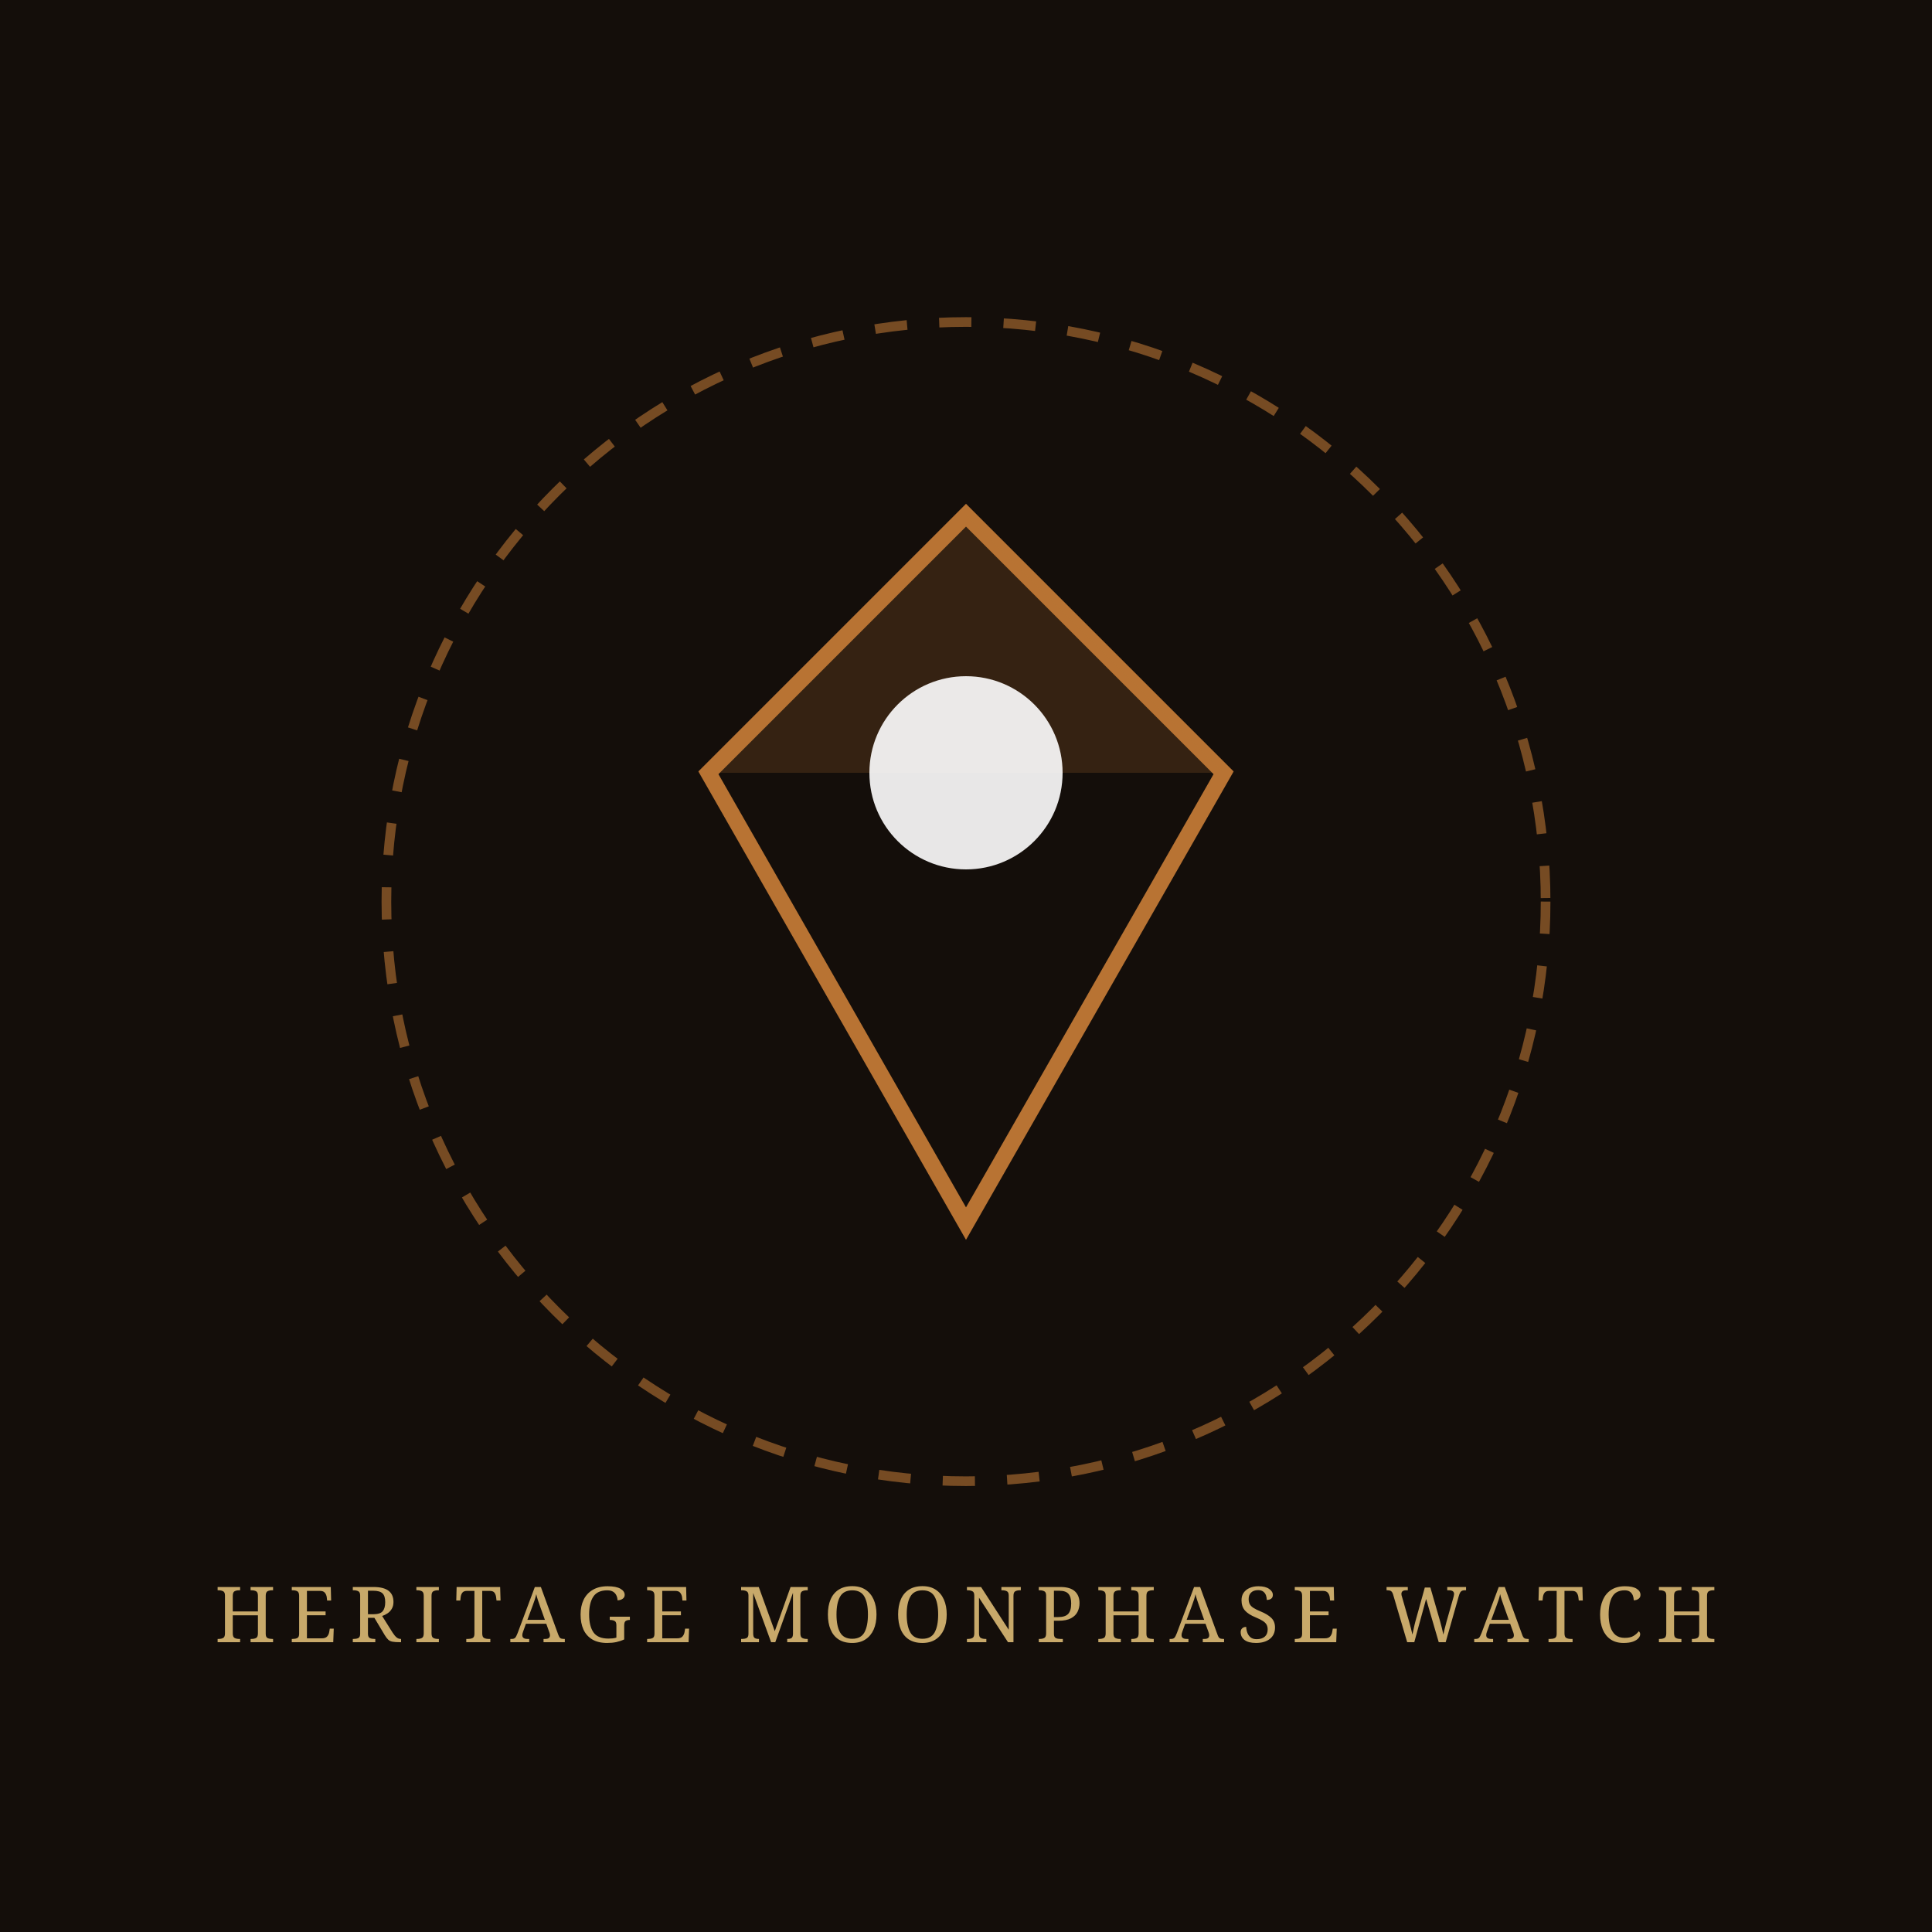
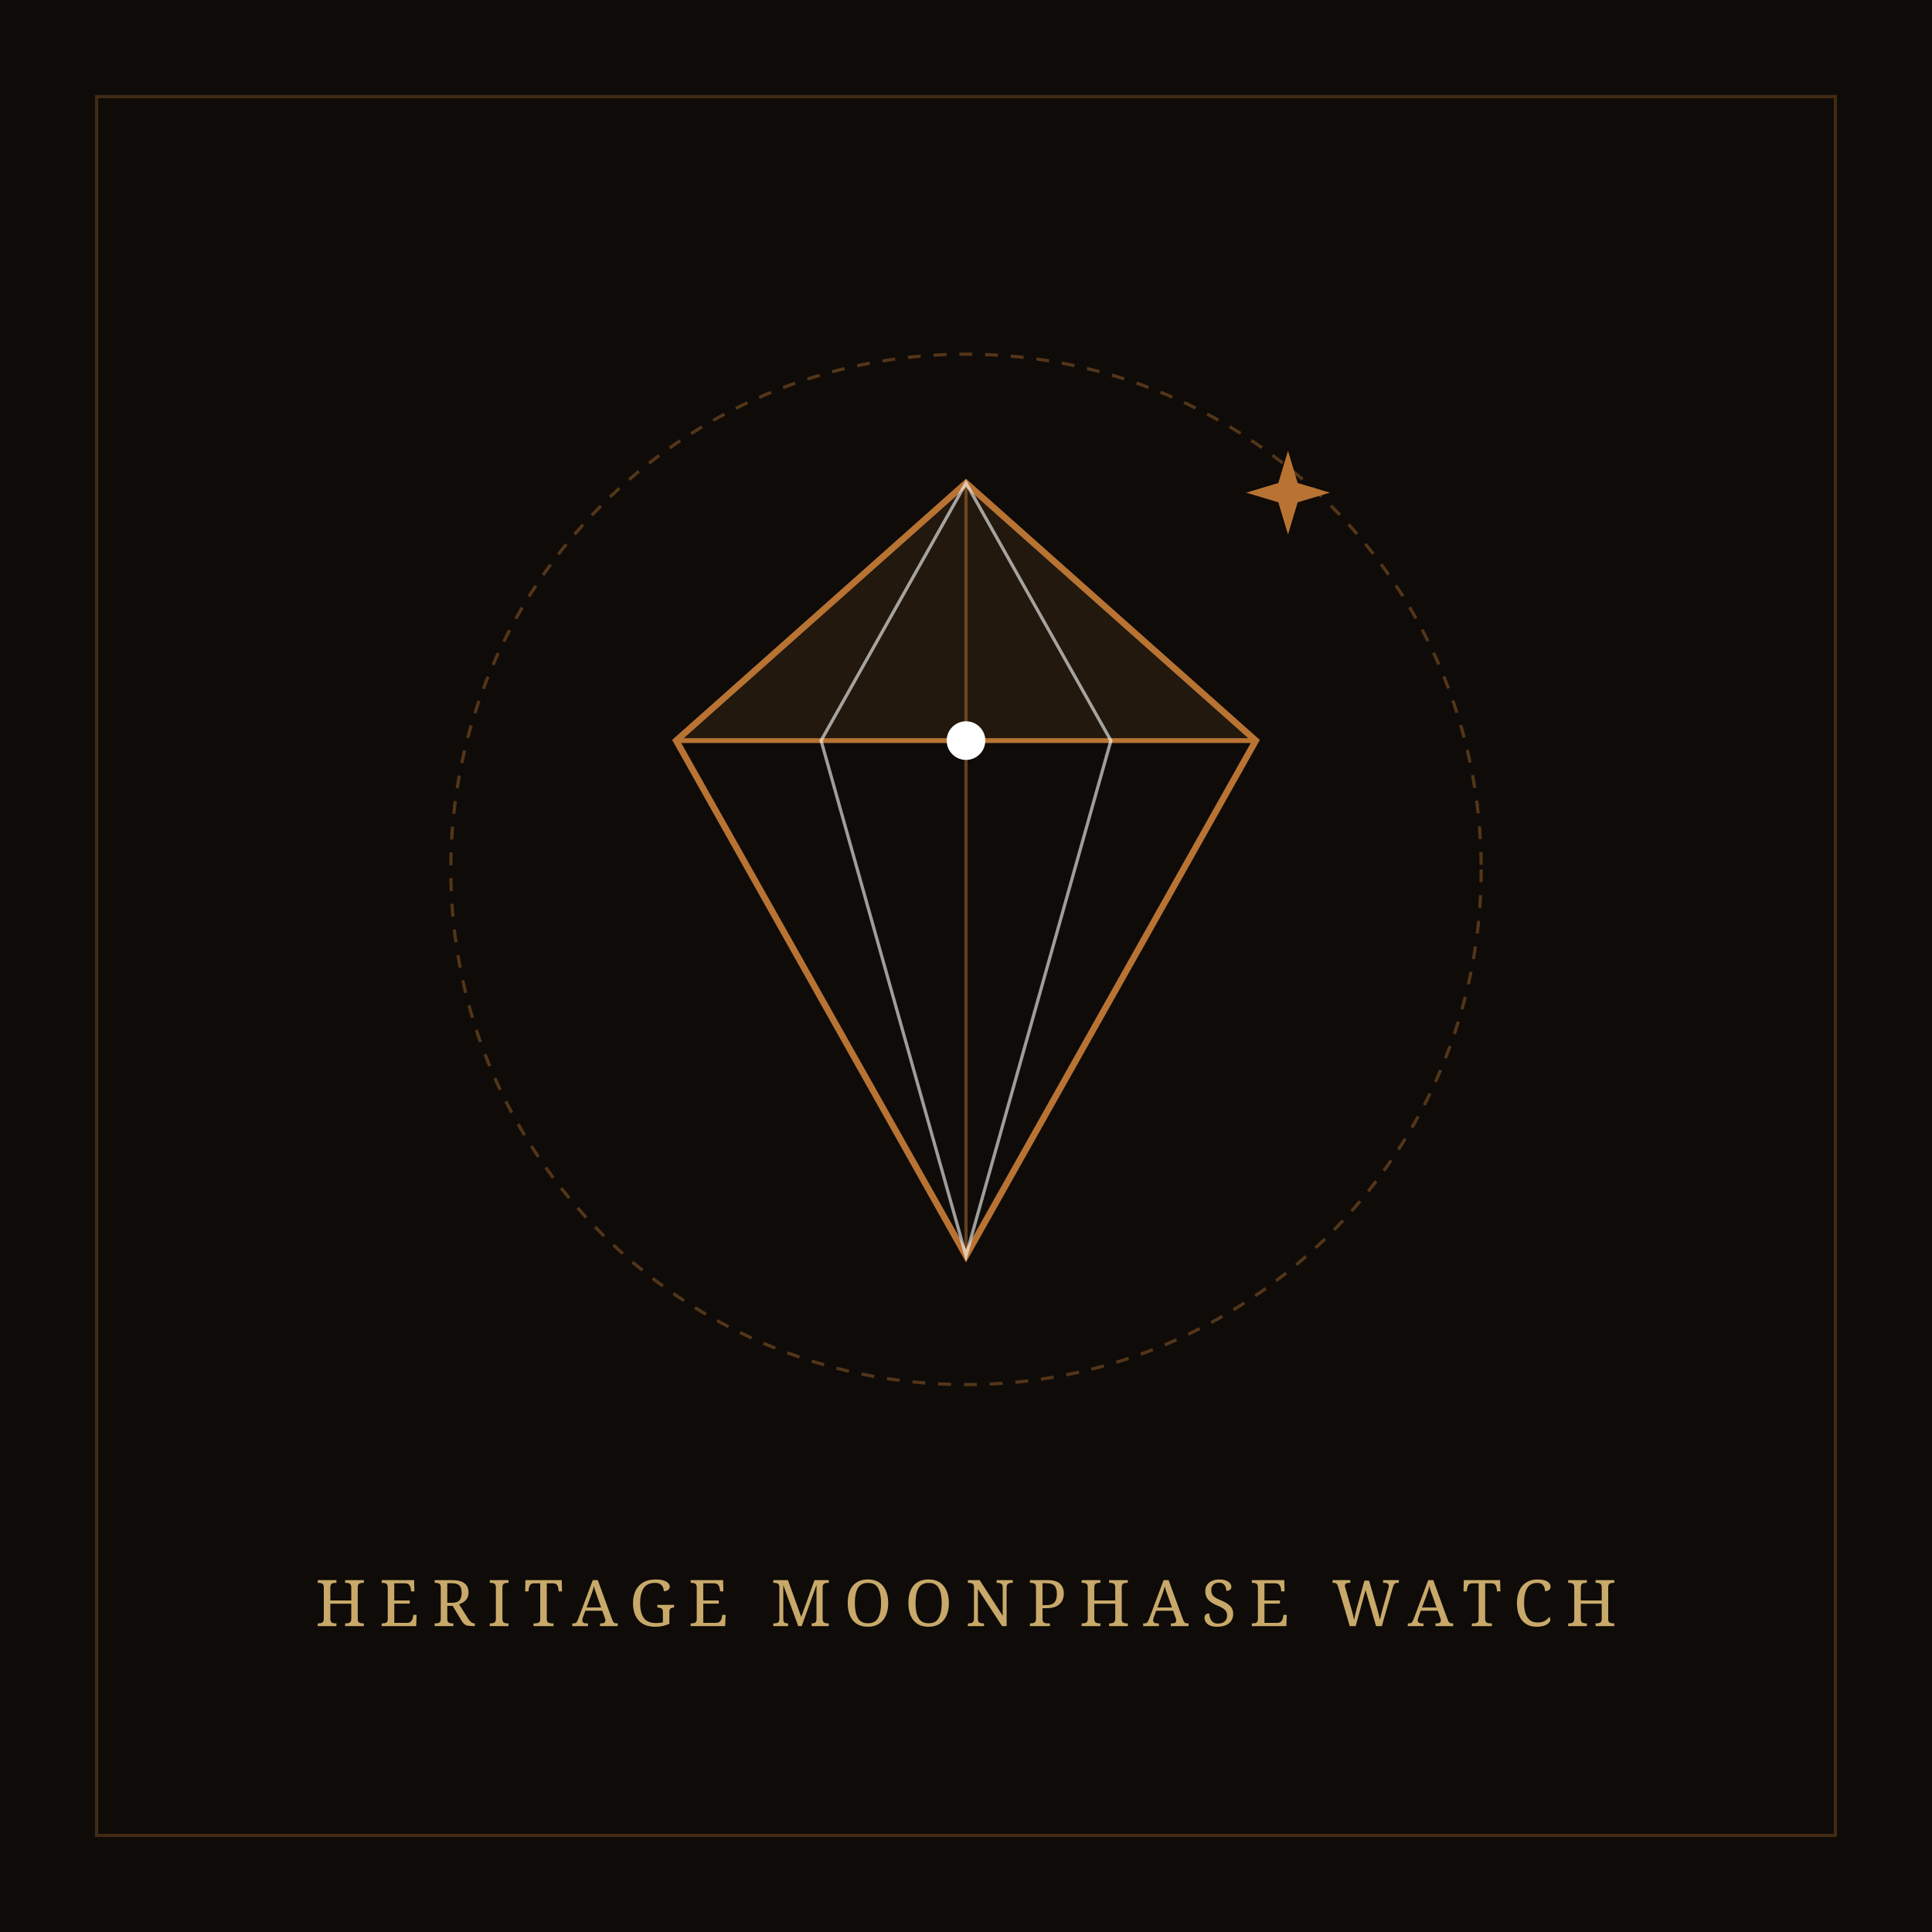
<svg xmlns="http://www.w3.org/2000/svg" viewBox="0 0 600 600" width="100%" height="100%">
-   <rect width="600" height="600" fill="#140E0A" />
-   <circle cx="300" cy="280" r="180" fill="none" stroke="#B87333" stroke-width="3" stroke-dasharray="10,10" opacity="0.6" />
-   <polygon points="300,160 380,240 300,380 220,240" fill="none" stroke="#B87333" stroke-width="5" />
-   <polygon points="300,160 380,240 220,240" fill="#B87333" opacity="0.2" />
-   <circle cx="300" cy="240" r="30" fill="#FFFFFF" opacity="0.9" />
-   <text x="300" y="510" text-anchor="middle" font-family="'Playfair Display', serif" font-size="24" fill="#C8A96A" letter-spacing="4">HERITAGE MOONPHASE WATCH</text>
+   <rect width="600" height="600" fill="#0F0B08" />
+   <rect x="30" y="30" width="540" height="540" fill="none" stroke="#B87333" stroke-width="1" opacity="0.3" />
+   <circle cx="300" cy="270" r="160" fill="none" stroke="#B87333" stroke-width="1" stroke-dasharray="4,4" opacity="0.4" />
+   <polygon points="300,150 390,230 300,390 210,230" fill="none" stroke="#B87333" stroke-width="2" />
+   <polygon points="300,150 390,230 210,230" fill="#B87333" opacity="0.12" />
+   <line x1="210" y1="230" x2="390" y2="230" stroke="#B87333" stroke-width="1.5" />
+   <line x1="300" y1="150" x2="300" y2="390" stroke="#B87333" stroke-width="1" opacity="0.5" />
+   <polygon points="300,150 345,230 300,390 255,230" fill="none" stroke="#FFFFFF" stroke-width="1" opacity="0.6" />
+   <circle cx="300" cy="230" r="6" fill="#FFFFFF" />
+   <path d="M 400,140 L 403,150 L 413,153 L 403,156 L 400,166 L 397,156 L 387,153 L 397,150 Z" fill="#B87333" />
+   <text x="300" y="505" text-anchor="middle" font-family="'Playfair Display', serif" font-size="20" font-weight="400" fill="#C8A96A" letter-spacing="4">HERITAGE MOONPHASE WATCH</text>
</svg>
